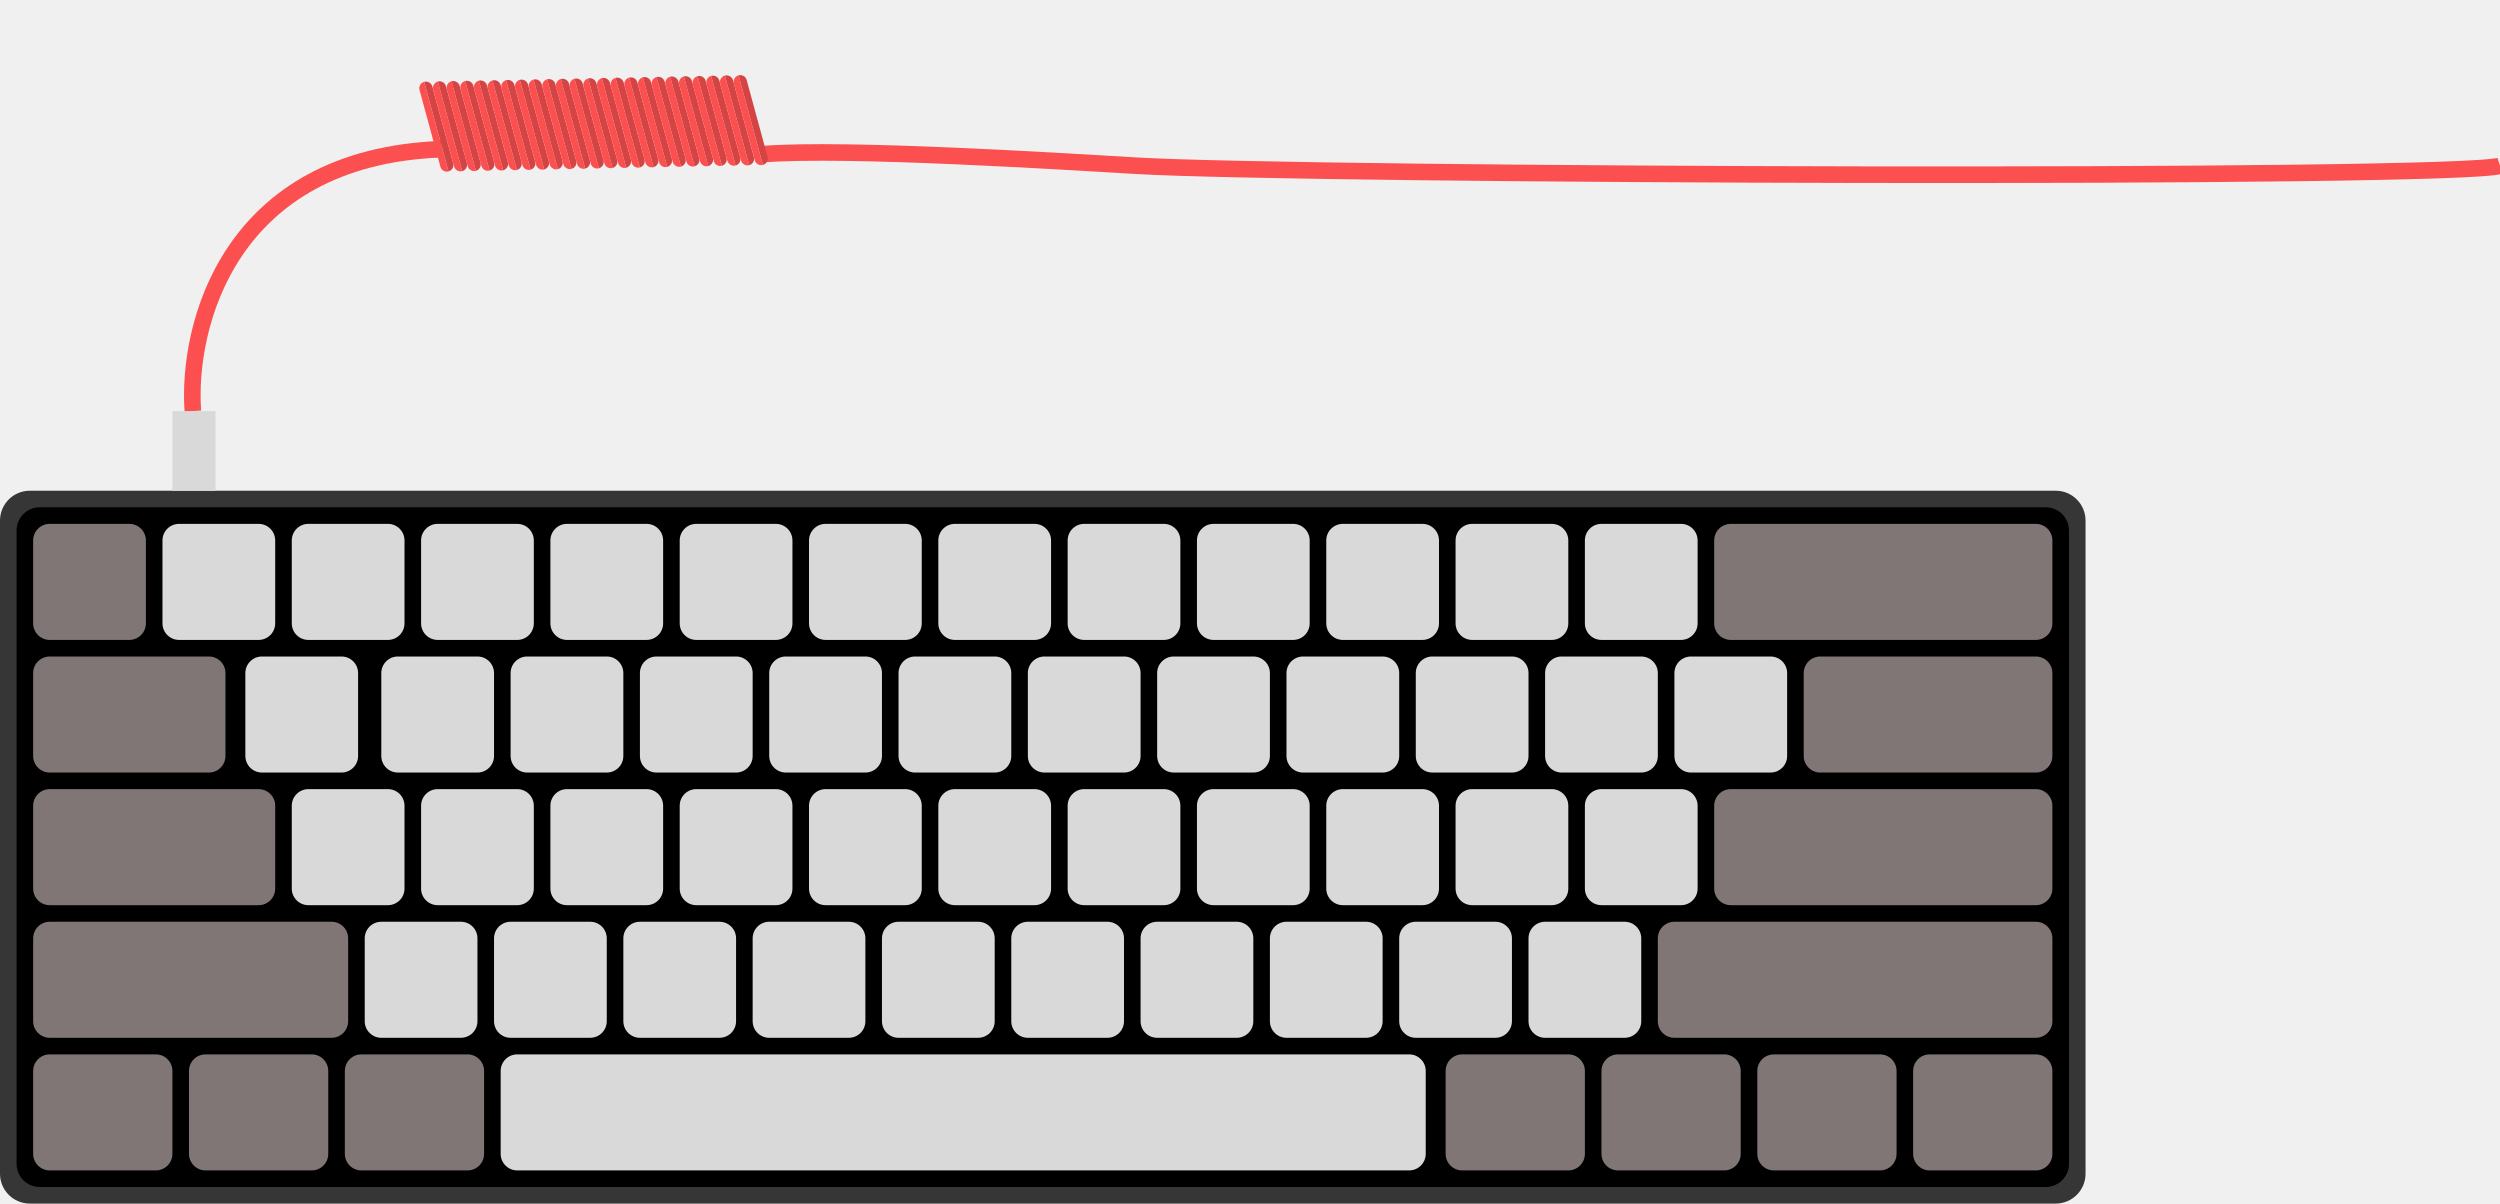
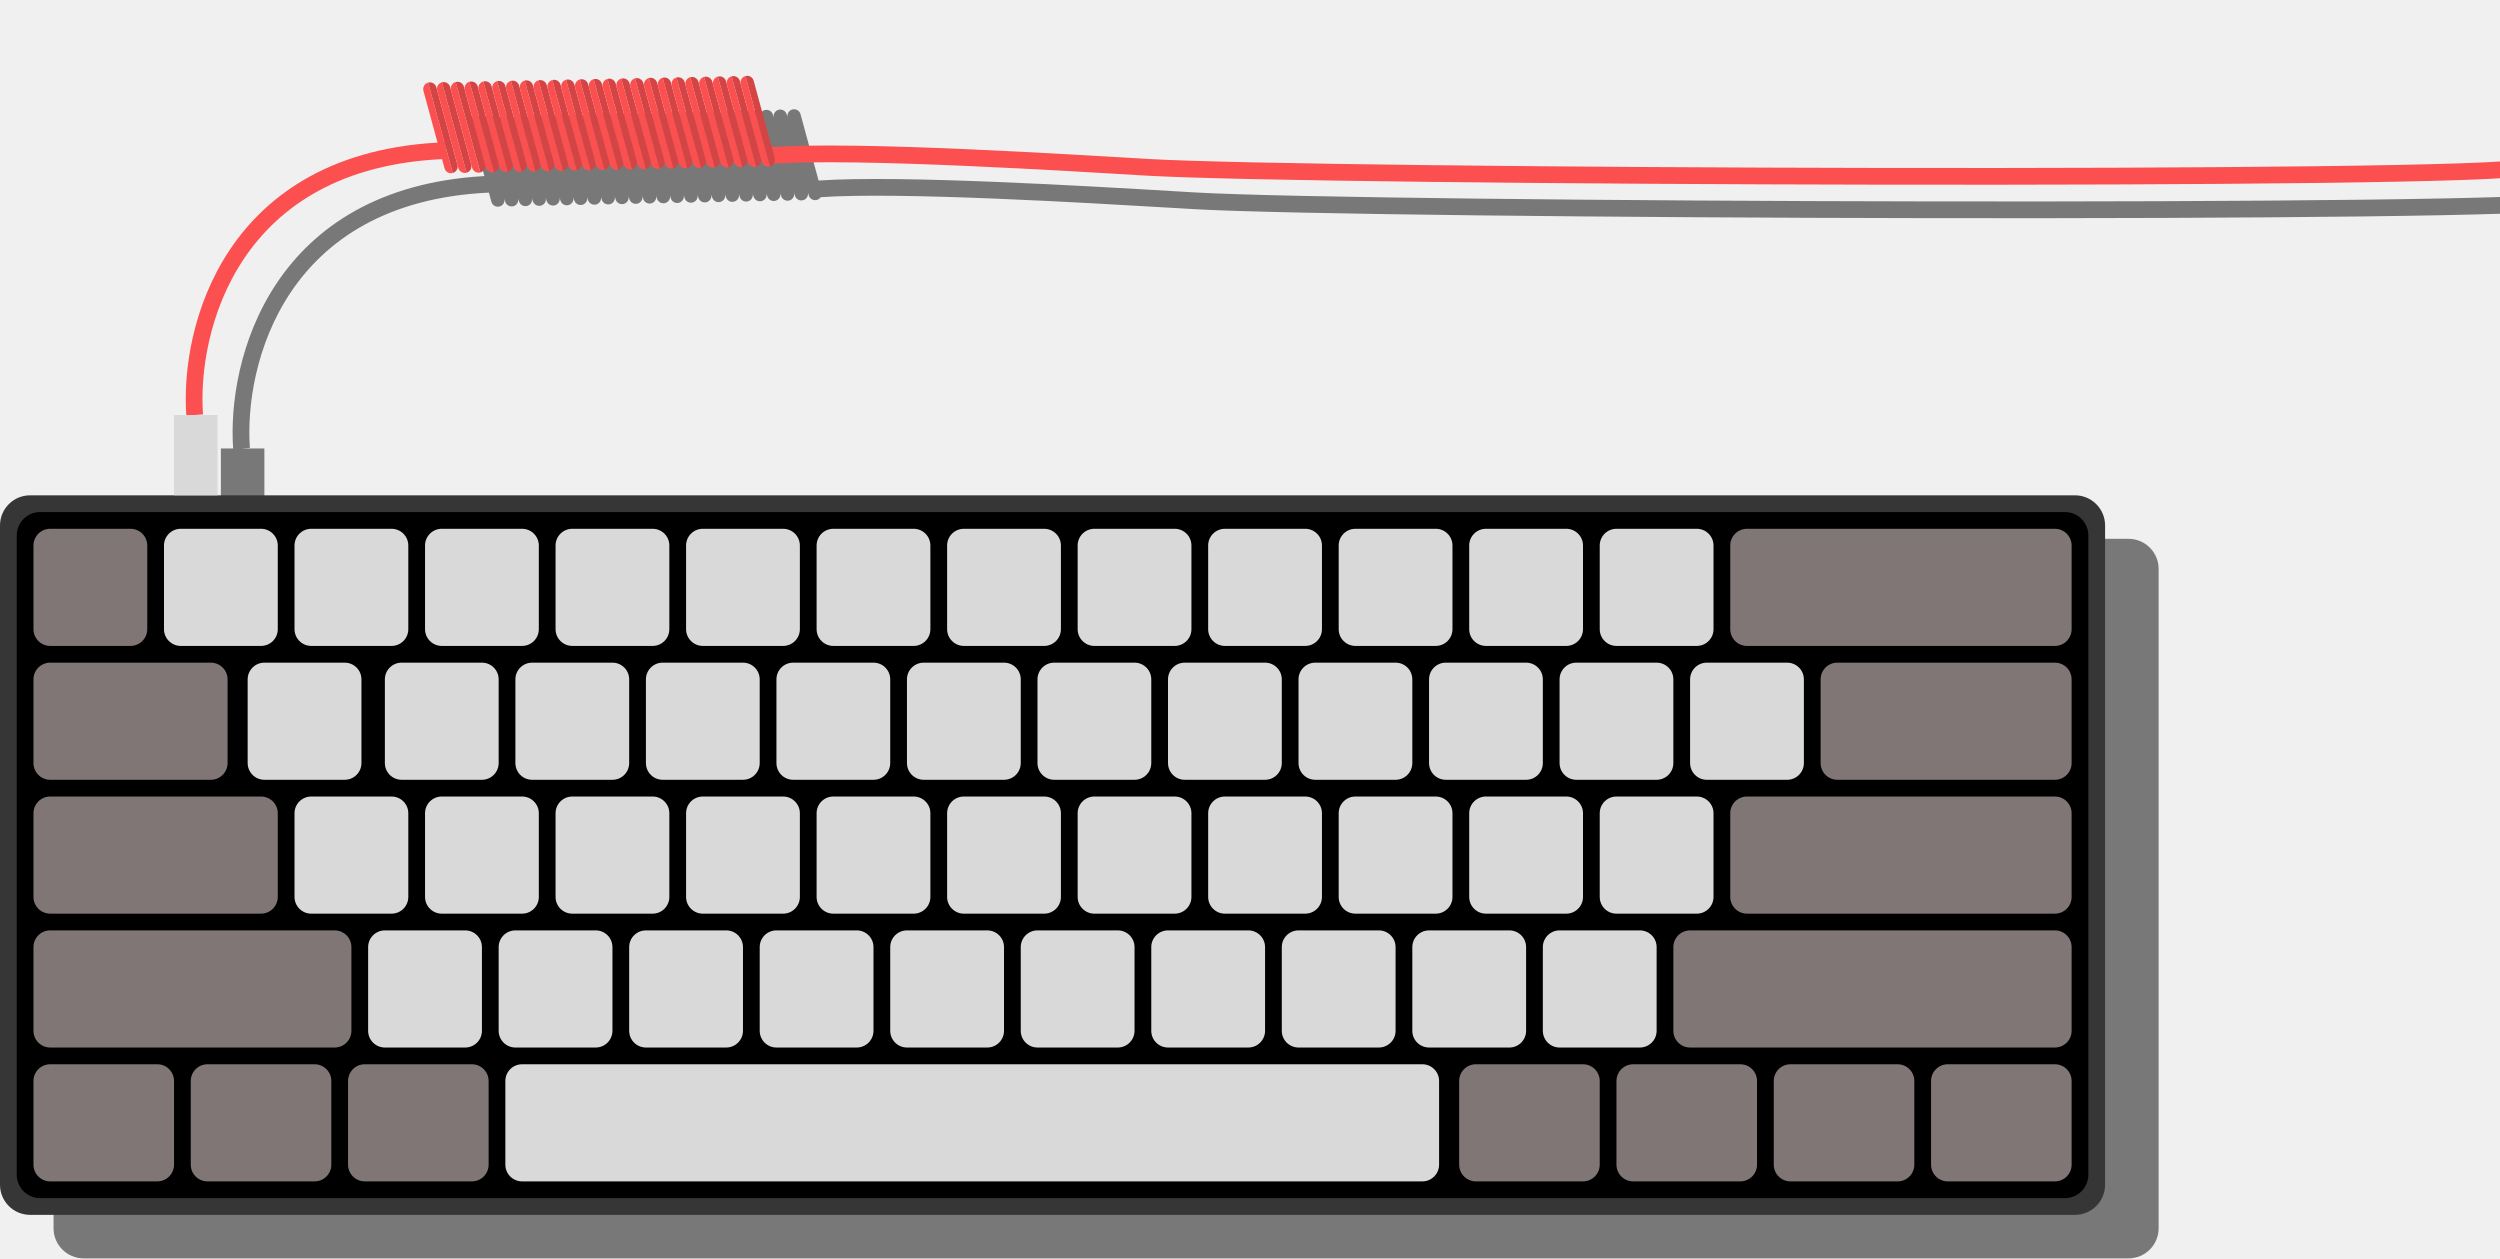
- <svg xmlns="http://www.w3.org/2000/svg" width="754" height="363" viewBox="0 0 754 363" fill="none">
-   <g clip-path="url(#clip0_100_133)">
+ <svg xmlns="http://www.w3.org/2000/svg" width="747" height="376" viewBox="0 0 747 376" fill="none">
+   <g clip-path="url(#clip0_102_292)">
+     <rect x="16" y="161" width="629" height="215" rx="9" fill="black" fill-opacity="0.5" />
+     <path fill-rule="evenodd" clip-rule="evenodd" d="M236.741 32.718C237.807 32.428 238.906 33.057 239.196 34.123L244.59 53.948C268.516 52.245 325.694 55.639 350.738 57.126C353.206 57.273 355.363 57.401 357.144 57.504C383.057 58.999 482.501 60.038 577.173 60.183C624.487 60.255 670.572 60.104 705.628 59.675C723.158 59.46 737.918 59.176 748.69 58.817C754.079 58.637 758.451 58.439 761.665 58.223C763.273 58.115 764.57 58.003 765.548 57.89C766.592 57.769 767.093 57.665 767.232 57.62L768.768 62.379C768.102 62.594 767.146 62.739 766.122 62.857C765.032 62.983 763.647 63.101 762 63.212C758.703 63.434 754.267 63.634 748.857 63.814C738.032 64.175 723.231 64.46 705.689 64.674C670.6 65.104 624.49 65.255 577.165 65.183C482.558 65.038 382.943 64 356.856 62.495C355.061 62.392 352.902 62.264 350.439 62.118C325.383 60.632 268.929 57.284 245.231 58.916C244.972 59.304 244.577 59.604 244.092 59.736C243.026 60.026 241.927 59.397 241.637 58.331L241.375 57.369C241.663 58.434 241.035 59.532 239.97 59.821C238.904 60.111 237.805 59.483 237.515 58.417L237.253 57.454C237.541 58.519 236.913 59.617 235.847 59.907C234.782 60.197 233.682 59.568 233.392 58.502L233.131 57.539C233.419 58.604 232.79 59.702 231.725 59.992C230.659 60.282 229.56 59.653 229.27 58.587L229.008 57.625C229.297 58.69 228.668 59.787 227.603 60.077C226.537 60.367 225.438 59.738 225.148 58.672L224.886 57.71C225.174 58.775 224.546 59.873 223.481 60.162C222.415 60.452 221.316 59.823 221.026 58.757L220.764 57.795C221.052 58.86 220.423 59.958 219.358 60.247C218.293 60.537 217.194 59.908 216.904 58.843L216.642 57.88C216.93 58.945 216.301 60.043 215.236 60.333C214.17 60.623 213.071 59.994 212.781 58.928L212.519 57.963C212.809 59.029 212.18 60.128 211.114 60.418C210.048 60.708 208.949 60.079 208.659 59.013L208.397 58.05C208.686 59.115 208.057 60.213 206.992 60.503C205.926 60.793 204.827 60.164 204.537 59.098L204.275 58.136C204.563 59.201 203.935 60.298 202.87 60.588C201.804 60.878 200.705 60.249 200.415 59.183L200.153 58.221C200.441 59.286 199.812 60.384 198.747 60.673C197.682 60.963 196.582 60.334 196.292 59.269L196.031 58.306C196.319 59.371 195.69 60.469 194.625 60.758C193.559 61.048 192.46 60.42 192.17 59.354L191.908 58.391C192.197 59.456 191.568 60.554 190.503 60.844C189.437 61.134 188.338 60.505 188.048 59.439L187.785 58.474C188.075 59.54 187.447 60.639 186.381 60.929C185.315 61.219 184.216 60.59 183.926 59.524L183.664 58.561C183.952 59.627 183.324 60.724 182.258 61.014C181.193 61.304 180.094 60.675 179.804 59.609L179.542 58.647C179.83 59.712 179.201 60.809 178.136 61.099C177.07 61.389 175.971 60.76 175.681 59.694L175.42 58.732C175.708 59.797 175.079 60.895 174.014 61.184C172.948 61.474 171.849 60.846 171.559 59.78L171.297 58.817C171.586 59.882 170.957 60.98 169.892 61.27C168.826 61.56 167.727 60.931 167.437 59.865L167.175 58.903C167.463 59.968 166.835 61.065 165.77 61.355C164.704 61.645 163.605 61.016 163.315 59.95L163.052 58.985C163.342 60.051 162.713 61.15 161.647 61.44C160.582 61.73 159.482 61.101 159.192 60.035L158.93 59.072C159.219 60.138 158.59 61.236 157.525 61.525C156.459 61.815 155.36 61.186 155.07 60.12L154.808 59.158C155.097 60.223 154.468 61.321 153.403 61.611C152.337 61.901 151.238 61.272 150.948 60.206L150.686 59.243C150.974 60.308 150.346 61.406 149.281 61.696C148.215 61.986 147.116 61.357 146.826 60.291L146.08 57.548C115.357 58.999 97.236 71.903 86.906 87.293C76.354 103.015 73.775 121.578 74.661 133.82L72.168 134H79V158H66V134H69.662C68.752 120.908 71.5 101.275 82.754 84.507C93.879 67.932 113.167 54.391 144.736 52.611L140.525 37.133C140.235 36.067 140.864 34.968 141.93 34.678C142.996 34.388 144.095 35.017 144.385 36.083L144.646 37.044C144.359 35.979 144.987 34.882 146.052 34.593C147.118 34.303 148.217 34.932 148.507 35.997L148.77 36.962C148.48 35.897 149.108 34.797 150.174 34.507C151.24 34.217 152.339 34.846 152.629 35.912L152.891 36.875C152.603 35.81 153.231 34.712 154.297 34.422C155.362 34.132 156.461 34.761 156.751 35.827L157.013 36.79C156.725 35.725 157.354 34.627 158.419 34.337C159.485 34.047 160.584 34.676 160.874 35.742L161.135 36.704C160.847 35.639 161.476 34.542 162.541 34.252C163.607 33.962 164.706 34.591 164.996 35.657L165.258 36.619C164.969 35.554 165.598 34.456 166.663 34.167C167.729 33.877 168.828 34.506 169.118 35.571L169.38 36.534C169.092 35.469 169.72 34.371 170.785 34.081C171.851 33.791 172.95 34.42 173.24 35.486L173.503 36.451C173.213 35.385 173.842 34.286 174.908 33.996C175.973 33.706 177.073 34.335 177.363 35.401L177.625 36.364C177.336 35.299 177.965 34.201 179.03 33.911C180.096 33.621 181.195 34.25 181.485 35.316L181.747 36.279C181.458 35.214 182.087 34.116 183.152 33.826C184.218 33.536 185.317 34.165 185.607 35.231L185.869 36.193C185.581 35.128 186.209 34.03 187.274 33.741C188.34 33.451 189.439 34.08 189.729 35.145L189.991 36.108C189.703 35.043 190.332 33.945 191.397 33.656C192.462 33.365 193.561 33.994 193.851 35.06L194.113 36.023C193.825 34.958 194.454 33.86 195.519 33.57C196.585 33.28 197.684 33.909 197.974 34.975L198.235 35.937C197.947 34.872 198.576 33.775 199.641 33.485C200.707 33.195 201.806 33.824 202.096 34.89L202.358 35.853C202.069 34.788 202.698 33.69 203.763 33.4C204.829 33.11 205.928 33.739 206.218 34.805L206.48 35.767C206.192 34.702 206.82 33.605 207.885 33.315C208.951 33.025 210.05 33.654 210.34 34.719L210.602 35.682C210.314 34.617 210.943 33.519 212.008 33.23C213.074 32.94 214.173 33.569 214.463 34.634L214.724 35.597C214.436 34.532 215.065 33.434 216.13 33.144C217.196 32.854 218.295 33.483 218.585 34.549L218.847 35.511C218.558 34.446 219.187 33.349 220.252 33.059C221.318 32.769 222.417 33.398 222.707 34.464L222.969 35.426C222.681 34.361 223.309 33.264 224.374 32.974C225.44 32.684 226.539 33.313 226.829 34.379L227.092 35.344C226.802 34.278 227.431 33.179 228.497 32.889C229.562 32.599 230.661 33.228 230.951 34.294L231.213 35.256C230.925 34.191 231.554 33.093 232.619 32.804C233.685 32.514 234.784 33.142 235.074 34.208L235.336 35.171C235.047 34.106 235.676 33.008 236.741 32.718Z" fill="black" fill-opacity="0.5" />
    <path d="M230 46.499C255.5 44.499 322.807 48.834 343 49.999C395 52.999 741.117 54.155 754 49.999" stroke="#FC4F4F" stroke-width="5" />
    <rect y="148" width="629" height="215" rx="9" fill="#363636" />
    <rect x="5" y="153" width="619" height="205" rx="7" fill="black" />
    <rect x="49" y="158" width="34" height="35" rx="5" fill="#D9D9D9" />
    <rect x="88" y="158" width="34" height="35" rx="5" fill="#D9D9D9" />
    <rect x="127" y="158" width="34" height="35" rx="5" fill="#D9D9D9" />
    <rect x="166" y="158" width="34" height="35" rx="5" fill="#D9D9D9" />
    <rect x="205" y="158" width="34" height="35" rx="5" fill="#D9D9D9" />
    <rect x="244" y="158" width="34" height="35" rx="5" fill="#D9D9D9" />
    <rect x="283" y="158" width="34" height="35" rx="5" fill="#D9D9D9" />
    <rect x="322" y="158" width="34" height="35" rx="5" fill="#D9D9D9" />
    <rect x="361" y="158" width="34" height="35" rx="5" fill="#D9D9D9" />
    <rect x="400" y="158" width="34" height="35" rx="5" fill="#D9D9D9" />
    <rect x="439" y="158" width="34" height="35" rx="5" fill="#D9D9D9" />
    <rect x="478" y="158" width="34" height="35" rx="5" fill="#D9D9D9" />
    <rect x="88" y="238" width="34" height="35" rx="5" fill="#D9D9D9" />
    <rect x="127" y="238" width="34" height="35" rx="5" fill="#D9D9D9" />
    <rect x="166" y="238" width="34" height="35" rx="5" fill="#D9D9D9" />
    <rect x="205" y="238" width="34" height="35" rx="5" fill="#D9D9D9" />
    <rect x="244" y="238" width="34" height="35" rx="5" fill="#D9D9D9" />
    <rect x="283" y="238" width="34" height="35" rx="5" fill="#D9D9D9" />
    <rect x="322" y="238" width="34" height="35" rx="5" fill="#D9D9D9" />
    <rect x="361" y="238" width="34" height="35" rx="5" fill="#D9D9D9" />
    <rect x="400" y="238" width="34" height="35" rx="5" fill="#D9D9D9" />
    <rect x="439" y="238" width="34" height="35" rx="5" fill="#D9D9D9" />
    <rect x="478" y="238" width="34" height="35" rx="5" fill="#D9D9D9" />
    <rect x="110" y="278" width="34" height="35" rx="5" fill="#D9D9D9" />
    <rect x="151" y="318" width="279" height="35" rx="5" fill="#D9D9D9" />
    <rect x="149" y="278" width="34" height="35" rx="5" fill="#D9D9D9" />
    <rect x="188" y="278" width="34" height="35" rx="5" fill="#D9D9D9" />
    <rect x="227" y="278" width="34" height="35" rx="5" fill="#D9D9D9" />
    <rect x="266" y="278" width="34" height="35" rx="5" fill="#D9D9D9" />
    <rect x="305" y="278" width="34" height="35" rx="5" fill="#D9D9D9" />
    <rect x="344" y="278" width="34" height="35" rx="5" fill="#D9D9D9" />
    <rect x="383" y="278" width="34" height="35" rx="5" fill="#D9D9D9" />
    <rect x="422" y="278" width="34" height="35" rx="5" fill="#D9D9D9" />
    <rect x="461" y="278" width="34" height="35" rx="5" fill="#D9D9D9" />
    <rect x="74" y="198" width="34" height="35" rx="5" fill="#D9D9D9" />
    <rect x="115" y="198" width="34" height="35" rx="5" fill="#D9D9D9" />
    <rect x="154" y="198" width="34" height="35" rx="5" fill="#D9D9D9" />
    <rect x="193" y="198" width="34" height="35" rx="5" fill="#D9D9D9" />
    <rect x="232" y="198" width="34" height="35" rx="5" fill="#D9D9D9" />
    <rect x="271" y="198" width="34" height="35" rx="5" fill="#D9D9D9" />
    <rect x="310" y="198" width="34" height="35" rx="5" fill="#D9D9D9" />
    <rect x="349" y="198" width="34" height="35" rx="5" fill="#D9D9D9" />
    <rect x="388" y="198" width="34" height="35" rx="5" fill="#D9D9D9" />
    <rect x="427" y="198" width="34" height="35" rx="5" fill="#D9D9D9" />
    <rect x="466" y="198" width="34" height="35" rx="5" fill="#D9D9D9" />
    <rect x="505" y="198" width="34" height="35" rx="5" fill="#D9D9D9" />
    <rect x="10" y="158" width="34" height="35" rx="5" fill="#817676" />
    <rect x="517" y="158" width="102" height="35" rx="5" fill="#817676" />
    <rect x="10" y="238" width="73" height="35" rx="5" fill="#817676" />
    <rect x="517" y="238" width="102" height="35" rx="5" fill="#817676" />
    <rect x="10" y="278" width="95" height="35" rx="5" fill="#817676" />
    <rect x="10" y="318" width="42" height="35" rx="5" fill="#817676" />
    <rect x="57" y="318" width="42" height="35" rx="5" fill="#817676" />
    <rect x="104" y="318" width="42" height="35" rx="5" fill="#817676" />
    <rect x="483" y="318" width="42" height="35" rx="5" fill="#817676" />
    <rect x="436" y="318" width="42" height="35" rx="5" fill="#817676" />
    <rect x="530" y="318" width="42" height="35" rx="5" fill="#817676" />
    <rect x="577" y="318" width="42" height="35" rx="5" fill="#817676" />
    <rect x="500" y="278" width="119" height="35" rx="5" fill="#817676" />
    <rect x="10" y="198" width="58" height="35" rx="5" fill="#817676" />
    <rect x="544" y="198" width="75" height="35" rx="5" fill="#817676" />
    <path d="M58.168 124C56.334 98.667 68.768 47.4 133.168 45" stroke="#FC4F4F" stroke-width="5" />
    <rect x="52" y="124" width="13" height="24" fill="#D9D9D9" />
    <path d="M126.525 27.133C126.235 26.067 126.864 24.968 127.93 24.678V24.678L135.281 51.696V51.696C134.215 51.986 133.116 51.357 132.826 50.291L126.525 27.133Z" fill="#FC4F4F" />
    <path d="M130.385 26.083C130.095 25.017 128.996 24.388 127.93 24.678V24.678L135.281 51.696V51.696C136.347 51.406 136.975 50.307 136.685 49.241L130.385 26.083Z" fill="#D54444" />
    <path d="M130.647 27.047C130.357 25.982 130.986 24.883 132.052 24.593V24.593L139.403 51.61V51.61C138.337 51.9 137.238 51.272 136.948 50.206L130.647 27.047Z" fill="#FC4F4F" />
    <path d="M134.507 25.997C134.217 24.931 133.118 24.303 132.052 24.593V24.593L139.403 51.61V51.61C140.469 51.321 141.098 50.221 140.808 49.156L134.507 25.997Z" fill="#D54444" />
    <path d="M134.77 26.962C134.48 25.896 135.108 24.797 136.174 24.507V24.507L143.525 51.525V51.525C142.459 51.815 141.36 51.186 141.07 50.12L134.77 26.962Z" fill="#FC4F4F" />
    <path d="M138.629 25.912C138.339 24.846 137.24 24.217 136.174 24.507V24.507L143.525 51.525V51.525C144.591 51.235 145.22 50.136 144.93 49.07L138.629 25.912Z" fill="#D54444" />
    <path d="M138.892 26.877C138.602 25.811 139.231 24.712 140.297 24.422V24.422L147.647 51.44V51.44C146.582 51.73 145.482 51.101 145.192 50.035L138.892 26.877Z" fill="#FC4F4F" />
    <path d="M142.751 25.827C142.461 24.761 141.362 24.132 140.297 24.422V24.422L147.647 51.44V51.44C148.713 51.15 149.342 50.051 149.052 48.985L142.751 25.827Z" fill="#D54444" />
    <path d="M143.014 26.792C142.724 25.726 143.353 24.627 144.419 24.337V24.337L151.77 51.355V51.355C150.704 51.645 149.605 51.016 149.315 49.95L143.014 26.792Z" fill="#FC4F4F" />
    <path d="M146.874 25.742C146.584 24.676 145.485 24.047 144.419 24.337V24.337L151.77 51.355V51.355C152.835 51.065 153.464 49.966 153.174 48.9L146.874 25.742Z" fill="#D54444" />
    <path d="M147.136 26.707C146.846 25.641 147.475 24.542 148.541 24.252V24.252L155.892 51.27V51.27C154.826 51.56 153.727 50.931 153.437 49.865L147.136 26.707Z" fill="#FC4F4F" />
    <path d="M150.996 25.657C150.706 24.591 149.607 23.962 148.541 24.252V24.252L155.892 51.27V51.27C156.958 50.98 157.587 49.881 157.297 48.815L150.996 25.657Z" fill="#D54444" />
    <path d="M151.258 26.622C150.968 25.556 151.597 24.457 152.663 24.167V24.167L160.014 51.184V51.184C158.948 51.474 157.849 50.846 157.559 49.78L151.258 26.622Z" fill="#FC4F4F" />
    <path d="M155.118 25.571C154.828 24.506 153.729 23.877 152.663 24.167V24.167L160.014 51.184V51.184C161.08 50.895 161.709 49.795 161.419 48.73L155.118 25.571Z" fill="#D54444" />
    <path d="M155.381 26.536C155.091 25.471 155.72 24.371 156.785 24.081V24.081L164.136 51.099V51.099C163.07 51.389 161.971 50.76 161.681 49.694L155.381 26.536Z" fill="#FC4F4F" />
    <path d="M159.24 25.486C158.95 24.42 157.851 23.791 156.785 24.081V24.081L164.136 51.099V51.099C165.202 50.809 165.831 49.71 165.541 48.644L159.24 25.486Z" fill="#D54444" />
    <path d="M159.503 26.451C159.213 25.385 159.842 24.286 160.908 23.996V23.996L168.258 51.014V51.014C167.193 51.304 166.094 50.675 165.804 49.609L159.503 26.451Z" fill="#FC4F4F" />
    <path d="M163.363 25.401C163.073 24.335 161.974 23.706 160.908 23.996V23.996L168.258 51.014V51.014C169.324 50.724 169.953 49.625 169.663 48.559L163.363 25.401Z" fill="#D54444" />
    <path d="M163.625 26.366C163.335 25.3 163.964 24.201 165.03 23.911V23.911L172.381 50.929V50.929C171.315 51.219 170.216 50.59 169.926 49.524L163.625 26.366Z" fill="#FC4F4F" />
    <path d="M167.485 25.316C167.195 24.25 166.096 23.621 165.03 23.911V23.911L172.381 50.929V50.929C173.447 50.639 174.075 49.54 173.786 48.474L167.485 25.316Z" fill="#D54444" />
    <path d="M167.747 26.281C167.457 25.215 168.086 24.116 169.152 23.826V23.826L176.503 50.844V50.844C175.437 51.134 174.338 50.505 174.048 49.439L167.747 26.281Z" fill="#FC4F4F" />
    <path d="M171.607 25.231C171.317 24.165 170.218 23.536 169.152 23.826V23.826L176.503 50.844V50.844C177.569 50.554 178.198 49.455 177.908 48.389L171.607 25.231Z" fill="#D54444" />
    <path d="M171.87 26.195C171.58 25.13 172.209 24.031 173.274 23.741V23.741L180.625 50.758V50.758C179.559 51.048 178.46 50.419 178.17 49.354L171.87 26.195Z" fill="#FC4F4F" />
    <path d="M175.729 25.145C175.439 24.08 174.34 23.451 173.274 23.741V23.741L180.625 50.758V50.758C181.691 50.468 182.32 49.369 182.03 48.304L175.729 25.145Z" fill="#D54444" />
    <path d="M175.992 26.11C175.702 25.044 176.331 23.945 177.397 23.655V23.655L184.747 50.673V50.673C183.682 50.963 182.582 50.334 182.292 49.269L175.992 26.11Z" fill="#FC4F4F" />
    <path d="M179.851 25.06C179.561 23.994 178.462 23.365 177.397 23.655V23.655L184.747 50.673V50.673C185.813 50.383 186.442 49.284 186.152 48.218L179.851 25.06Z" fill="#D54444" />
    <path d="M180.114 26.025C179.824 24.959 180.453 23.86 181.519 23.57V23.57L188.87 50.588V50.588C187.804 50.878 186.705 50.249 186.415 49.183L180.114 26.025Z" fill="#FC4F4F" />
    <path d="M183.974 24.975C183.684 23.909 182.585 23.28 181.519 23.57V23.57L188.87 50.588V50.588C189.935 50.298 190.564 49.199 190.274 48.133L183.974 24.975Z" fill="#D54444" />
    <path d="M184.236 25.94C183.946 24.874 184.575 23.775 185.641 23.485V23.485L192.992 50.503V50.503C191.926 50.793 190.827 50.164 190.537 49.098L184.236 25.94Z" fill="#FC4F4F" />
    <path d="M188.096 24.89C187.806 23.824 186.707 23.195 185.641 23.485V23.485L192.992 50.503V50.503C194.058 50.213 194.687 49.114 194.397 48.048L188.096 24.89Z" fill="#D54444" />
    <path d="M188.358 25.855C188.068 24.789 188.697 23.69 189.763 23.4V23.4L197.114 50.418V50.418C196.048 50.708 194.949 50.079 194.659 49.013L188.358 25.855Z" fill="#FC4F4F" />
    <path d="M192.218 24.805C191.928 23.739 190.829 23.11 189.763 23.4V23.4L197.114 50.418V50.418C198.18 50.128 198.809 49.029 198.519 47.963L192.218 24.805Z" fill="#D54444" />
    <path d="M192.481 25.77C192.191 24.704 192.82 23.605 193.885 23.315V23.315L201.236 50.333V50.333C200.17 50.623 199.071 49.994 198.781 48.928L192.481 25.77Z" fill="#FC4F4F" />
    <path d="M196.34 24.72C196.05 23.654 194.951 23.025 193.885 23.315V23.315L201.236 50.333V50.333C202.302 50.043 202.931 48.944 202.641 47.878L196.34 24.72Z" fill="#D54444" />
    <path d="M196.603 25.684C196.313 24.619 196.942 23.519 198.008 23.23V23.23L205.359 50.247V50.247C204.293 50.537 203.194 49.908 202.904 48.843L196.603 25.684Z" fill="#FC4F4F" />
    <path d="M200.463 24.634C200.173 23.568 199.074 22.939 198.008 23.23V23.23L205.358 50.247V50.247C206.424 49.957 207.053 48.858 206.763 47.792L200.463 24.634Z" fill="#D54444" />
    <path d="M200.725 25.599C200.435 24.533 201.064 23.434 202.13 23.144V23.144L209.481 50.162V50.162C208.415 50.452 207.316 49.823 207.026 48.757L200.725 25.599Z" fill="#FC4F4F" />
    <path d="M204.585 24.549C204.295 23.483 203.196 22.854 202.13 23.144V23.144L209.481 50.162V50.162C210.547 49.872 211.175 48.773 210.886 47.707L204.585 24.549Z" fill="#D54444" />
    <path d="M204.847 25.514C204.557 24.448 205.186 23.349 206.252 23.059V23.059L213.603 50.077V50.077C212.537 50.367 211.438 49.738 211.148 48.672L204.847 25.514Z" fill="#FC4F4F" />
    <path d="M208.707 24.464C208.417 23.398 207.318 22.769 206.252 23.059V23.059L213.603 50.077V50.077C214.669 49.787 215.298 48.688 215.008 47.622L208.707 24.464Z" fill="#D54444" />
    <path d="M208.97 25.429C208.68 24.363 209.309 23.264 210.374 22.974V22.974L217.725 49.992V49.992C216.659 50.282 215.56 49.653 215.27 48.587L208.97 25.429Z" fill="#FC4F4F" />
    <path d="M212.829 24.379C212.539 23.313 211.44 22.684 210.374 22.974V22.974L217.725 49.992V49.992C218.791 49.702 219.42 48.603 219.13 47.537L212.829 24.379Z" fill="#D54444" />
    <path d="M213.092 25.344C212.802 24.278 213.431 23.179 214.497 22.889V22.889L221.847 49.907V49.907C220.782 50.197 219.682 49.568 219.392 48.502L213.092 25.344Z" fill="#FC4F4F" />
    <path d="M216.951 24.294C216.661 23.228 215.562 22.599 214.497 22.889V22.889L221.847 49.907V49.907C222.913 49.617 223.542 48.517 223.252 47.452L216.951 24.294Z" fill="#D54444" />
    <path d="M217.214 25.258C216.924 24.193 217.553 23.093 218.619 22.803V22.803L225.97 49.821V49.821C224.904 50.111 223.805 49.482 223.515 48.417L217.214 25.258Z" fill="#FC4F4F" />
    <path d="M221.074 24.208C220.784 23.142 219.685 22.514 218.619 22.803V22.803L225.97 49.821V49.821C227.035 49.531 227.664 48.432 227.374 47.367L221.074 24.208Z" fill="#D54444" />
    <path d="M221.336 25.173C221.046 24.107 221.675 23.008 222.741 22.718V22.718L230.092 49.736V49.736C229.026 50.026 227.927 49.397 227.637 48.331L221.336 25.173Z" fill="#FC4F4F" />
    <path d="M225.196 24.123C224.906 23.057 223.807 22.428 222.741 22.718V22.718L230.092 49.736V49.736C231.158 49.446 231.787 48.347 231.497 47.281L225.196 24.123Z" fill="#D54444" />
  </g>
  <defs>
-     <clipPath id="clip0_100_133">
-       <rect width="754" height="363" fill="white" />
+     <clipPath id="clip0_102_292">
+       <rect width="747" height="376" fill="white" />
    </clipPath>
  </defs>
</svg>
